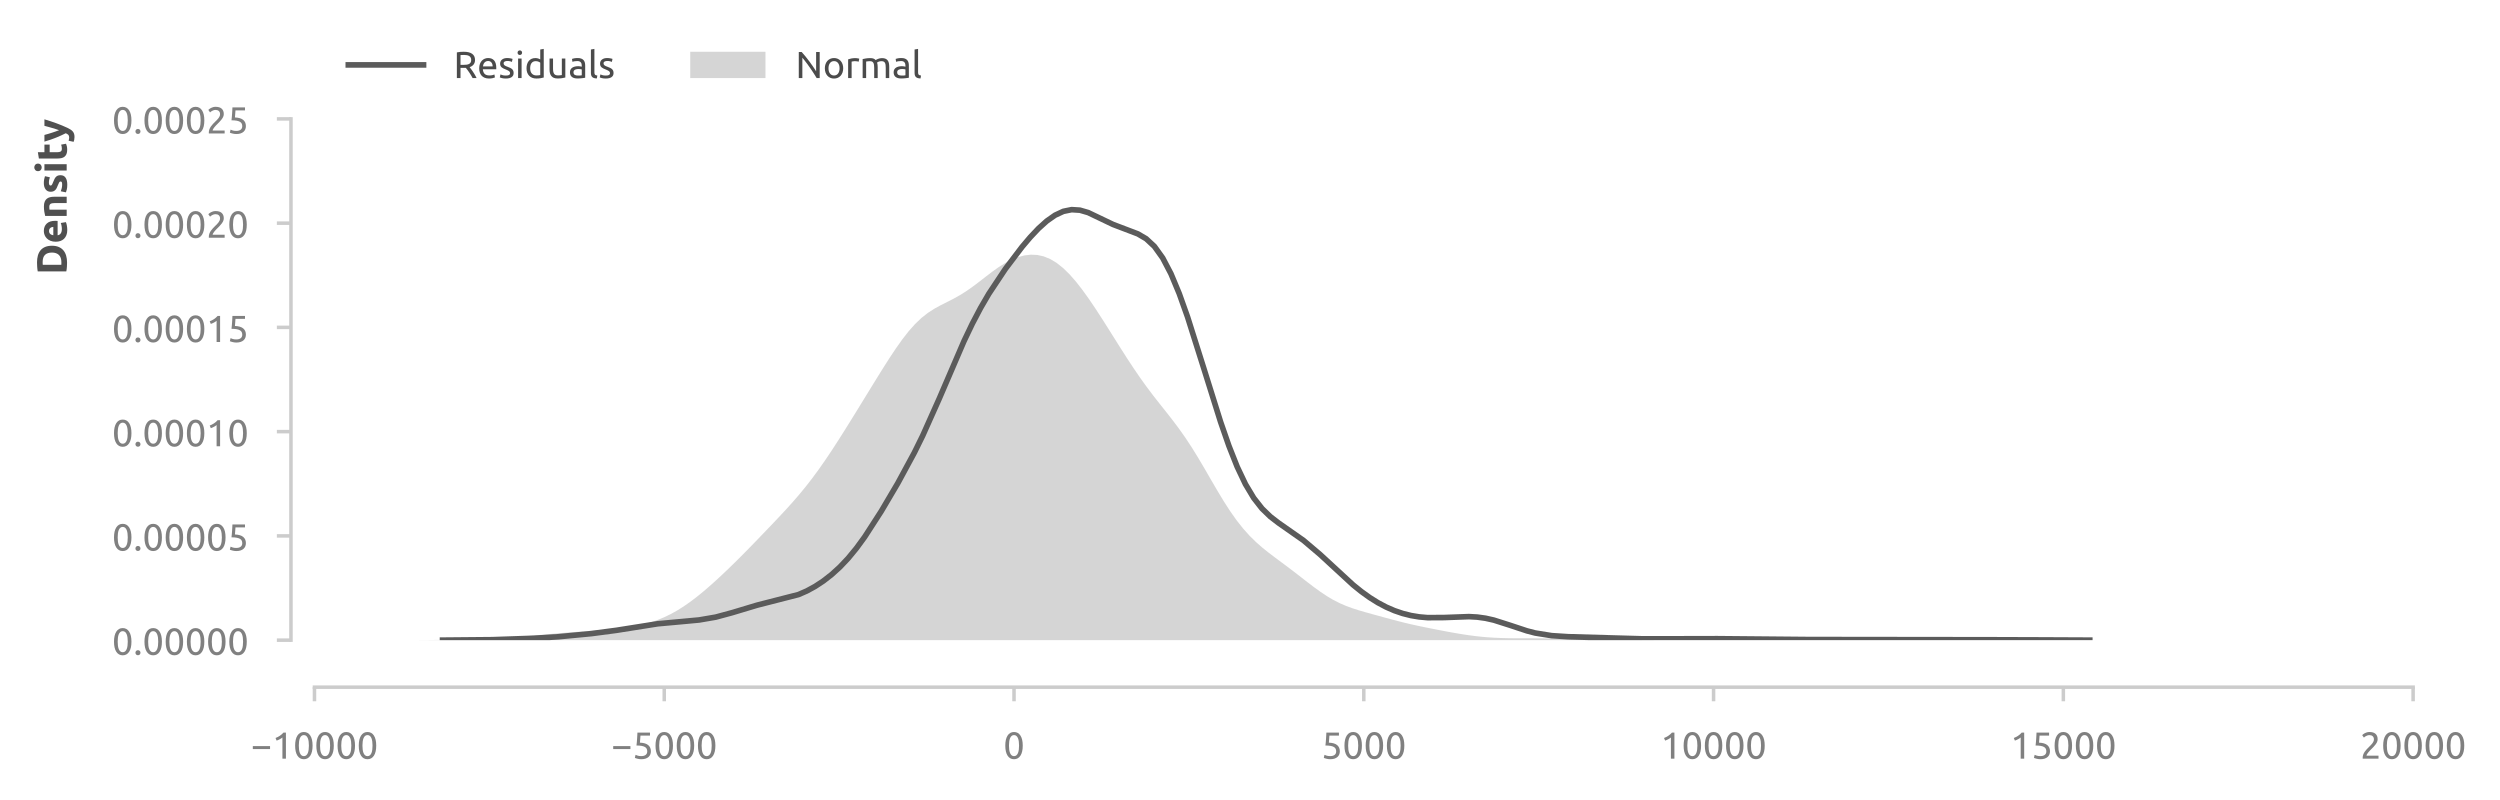
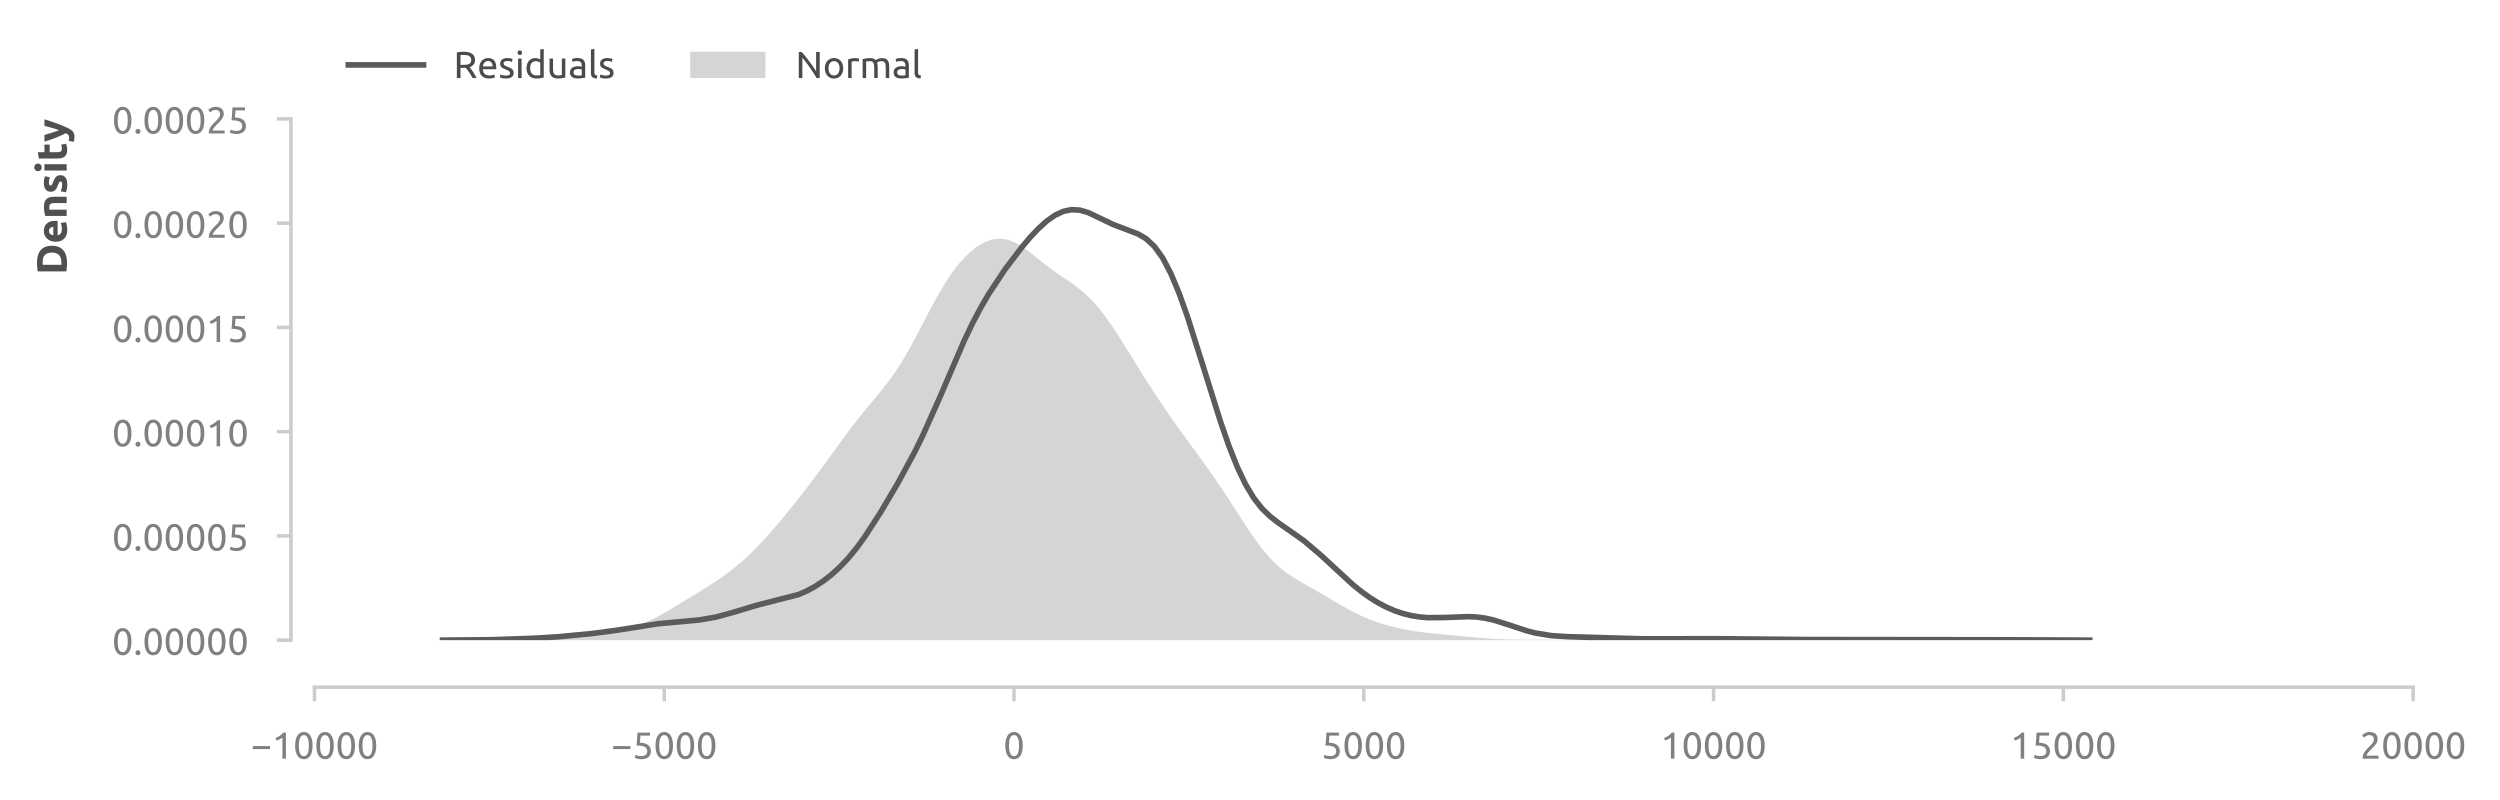
<svg xmlns="http://www.w3.org/2000/svg" xmlns:xlink="http://www.w3.org/1999/xlink" width="531.772pt" height="170.055pt" viewBox="0 0 531.772 170.055" version="1.1">
  <defs>
    <style type="text/css">*{stroke-linejoin: round; stroke-linecap: butt}</style>
  </defs>
  <g id="figure_1">
    <g id="patch_1">
      <path d="M 0 170.055  L 531.772 170.055  L 531.772 0  L 0 0  L 0 170.055  z " style="fill: none" />
    </g>
    <g id="axes_1">
      <g id="patch_2">
        <path d="M 66.891 136.167  L 513.291 136.167  L 513.291 25.288  L 66.891 25.288  L 66.891 136.167  z " style="fill: none" />
      </g>
      <g id="matplotlib.axis_1">
        <g id="xtick_1">
          <g id="line2d_1">
            <defs>
-               <path id="m359775eba0" d="M 0 0  L 0 3  " style="stroke: #cccccc; stroke-width: 0.75" />
-             </defs>
-             <g>
-               <use xlink:href="#m359775eba0" x="66.891" y="146.167" style="fill: #cccccc; stroke: #cccccc; stroke-width: 0.75" />
+               <path id="m5d31380f9f" d="M 0 0  L 0 3  " style="stroke: #cccccc; stroke-width: 0.75" />
+             </defs>
+             <g>
+               <use xlink:href="#m5d31380f9f" x="66.891" y="146.167" style="fill: #cccccc; stroke: #cccccc; stroke-width: 0.75" />
            </g>
          </g>
          <g id="text_1">
            <g style="fill: #808080" transform="translate(53.35344 161.375) scale(0.08 -0.08)">
              <defs>
                <path id="Ubuntu-2212" d="M 339 2138  L 3270 2138  L 3270 1632  L 339 1632  L 339 2138  z " transform="scale(0.015625)" />
                <path id="Ubuntu-31" d="M 595 3520  Q 960 3661 1305 3881  Q 1651 4102 1939 4435  L 2362 4435  L 2362 0  L 1766 0  L 1766 3610  Q 1690 3539 1578 3462  Q 1466 3386 1334 3315  Q 1203 3245 1059 3181  Q 915 3117 781 3072  L 595 3520  z " transform="scale(0.015625)" />
                <path id="Ubuntu-30" d="M 320 2221  Q 320 3334 713 3936  Q 1107 4538 1805 4538  Q 2502 4538 2896 3936  Q 3290 3334 3290 2221  Q 3290 1107 2896 505  Q 2502 -96 1805 -96  Q 1107 -96 713 505  Q 320 1107 320 2221  z M 2662 2221  Q 2662 2586 2620 2912  Q 2579 3238 2480 3481  Q 2381 3725 2214 3869  Q 2048 4013 1805 4013  Q 1562 4013 1395 3869  Q 1229 3725 1129 3481  Q 1030 3238 988 2912  Q 947 2586 947 2221  Q 947 1856 988 1529  Q 1030 1203 1129 960  Q 1229 717 1395 573  Q 1562 429 1805 429  Q 2048 429 2214 573  Q 2381 717 2480 960  Q 2579 1203 2620 1529  Q 2662 1856 2662 2221  z " transform="scale(0.015625)" />
              </defs>
              <use xlink:href="#Ubuntu-2212" />
              <use xlink:href="#Ubuntu-31" x="56.4" />
              <use xlink:href="#Ubuntu-30" x="112.8" />
              <use xlink:href="#Ubuntu-30" x="169.2" />
              <use xlink:href="#Ubuntu-30" x="225.6" />
              <use xlink:href="#Ubuntu-30" x="282" />
            </g>
          </g>
        </g>
        <g id="xtick_2">
          <g id="line2d_2">
            <g>
-               <use xlink:href="#m359775eba0" x="141.291" y="146.167" style="fill: #cccccc; stroke: #cccccc; stroke-width: 0.75" />
+               <use xlink:href="#m5d31380f9f" x="141.291" y="146.167" style="fill: #cccccc; stroke: #cccccc; stroke-width: 0.75" />
            </g>
          </g>
          <g id="text_2">
            <g style="fill: #808080" transform="translate(130.0097 161.375) scale(0.08 -0.08)">
              <defs>
                <path id="Ubuntu-35" d="M 1274 2726  Q 2240 2688 2691 2304  Q 3142 1920 3142 1261  Q 3142 966 3043 716  Q 2944 467 2742 288  Q 2541 109 2233 6  Q 1926 -96 1504 -96  Q 1338 -96 1165 -70  Q 992 -45 845 -6  Q 698 32 582 70  Q 467 109 416 134  L 531 653  Q 640 602 886 518  Q 1133 435 1491 435  Q 1779 435 1974 499  Q 2170 563 2291 672  Q 2413 781 2467 925  Q 2522 1069 2522 1229  Q 2522 1472 2438 1661  Q 2355 1850 2144 1978  Q 1933 2106 1581 2173  Q 1229 2240 691 2240  Q 730 2554 752 2829  Q 774 3104 793 3366  Q 813 3629 825 3888  Q 838 4147 851 4435  L 2989 4435  L 2989 3930  L 1370 3930  Q 1363 3834 1350 3670  Q 1338 3507 1325 3331  Q 1312 3155 1299 2988  Q 1286 2822 1274 2726  z " transform="scale(0.015625)" />
              </defs>
              <use xlink:href="#Ubuntu-2212" />
              <use xlink:href="#Ubuntu-35" x="56.4" />
              <use xlink:href="#Ubuntu-30" x="112.8" />
              <use xlink:href="#Ubuntu-30" x="169.2" />
              <use xlink:href="#Ubuntu-30" x="225.6" />
            </g>
          </g>
        </g>
        <g id="xtick_3">
          <g id="line2d_3">
            <g>
-               <use xlink:href="#m359775eba0" x="215.691" y="146.167" style="fill: #cccccc; stroke: #cccccc; stroke-width: 0.75" />
+               <use xlink:href="#m5d31380f9f" x="215.691" y="146.167" style="fill: #cccccc; stroke: #cccccc; stroke-width: 0.75" />
            </g>
          </g>
          <g id="text_3">
            <g style="fill: #808080" transform="translate(213.4347 161.375) scale(0.08 -0.08)">
              <use xlink:href="#Ubuntu-30" />
            </g>
          </g>
        </g>
        <g id="xtick_4">
          <g id="line2d_4">
            <g>
-               <use xlink:href="#m359775eba0" x="290.091" y="146.167" style="fill: #cccccc; stroke: #cccccc; stroke-width: 0.75" />
+               <use xlink:href="#m5d31380f9f" x="290.091" y="146.167" style="fill: #cccccc; stroke: #cccccc; stroke-width: 0.75" />
            </g>
          </g>
          <g id="text_4">
            <g style="fill: #808080" transform="translate(281.0659 161.375) scale(0.08 -0.08)">
              <use xlink:href="#Ubuntu-35" />
              <use xlink:href="#Ubuntu-30" x="56.4" />
              <use xlink:href="#Ubuntu-30" x="112.8" />
              <use xlink:href="#Ubuntu-30" x="169.2" />
            </g>
          </g>
        </g>
        <g id="xtick_5">
          <g id="line2d_5">
            <g>
-               <use xlink:href="#m359775eba0" x="364.491" y="146.167" style="fill: #cccccc; stroke: #cccccc; stroke-width: 0.75" />
+               <use xlink:href="#m5d31380f9f" x="364.491" y="146.167" style="fill: #cccccc; stroke: #cccccc; stroke-width: 0.75" />
            </g>
          </g>
          <g id="text_5">
            <g style="fill: #808080" transform="translate(353.2097 161.375) scale(0.08 -0.08)">
              <use xlink:href="#Ubuntu-31" />
              <use xlink:href="#Ubuntu-30" x="56.4" />
              <use xlink:href="#Ubuntu-30" x="112.8" />
              <use xlink:href="#Ubuntu-30" x="169.2" />
              <use xlink:href="#Ubuntu-30" x="225.6" />
            </g>
          </g>
        </g>
        <g id="xtick_6">
          <g id="line2d_6">
            <g>
-               <use xlink:href="#m359775eba0" x="438.891" y="146.167" style="fill: #cccccc; stroke: #cccccc; stroke-width: 0.75" />
+               <use xlink:href="#m5d31380f9f" x="438.891" y="146.167" style="fill: #cccccc; stroke: #cccccc; stroke-width: 0.75" />
            </g>
          </g>
          <g id="text_6">
            <g style="fill: #808080" transform="translate(427.6097 161.375) scale(0.08 -0.08)">
              <use xlink:href="#Ubuntu-31" />
              <use xlink:href="#Ubuntu-35" x="56.4" />
              <use xlink:href="#Ubuntu-30" x="112.8" />
              <use xlink:href="#Ubuntu-30" x="169.2" />
              <use xlink:href="#Ubuntu-30" x="225.6" />
            </g>
          </g>
        </g>
        <g id="xtick_7">
          <g id="line2d_7">
            <g>
-               <use xlink:href="#m359775eba0" x="513.291" y="146.167" style="fill: #cccccc; stroke: #cccccc; stroke-width: 0.75" />
+               <use xlink:href="#m5d31380f9f" x="513.291" y="146.167" style="fill: #cccccc; stroke: #cccccc; stroke-width: 0.75" />
            </g>
          </g>
          <g id="text_7">
            <g style="fill: #808080" transform="translate(502.0097 161.375) scale(0.08 -0.08)">
              <defs>
                <path id="Ubuntu-32" d="M 2989 3302  Q 2989 3072 2896 2857  Q 2803 2643 2649 2435  Q 2496 2227 2304 2025  Q 2112 1824 1920 1632  Q 1811 1523 1667 1376  Q 1523 1229 1395 1069  Q 1267 909 1180 761  Q 1094 614 1094 506  L 3136 506  L 3136 0  L 448 0  Q 442 38 442 76  Q 442 115 442 147  Q 442 448 541 707  Q 640 966 800 1196  Q 960 1427 1158 1632  Q 1357 1837 1549 2029  Q 1709 2182 1853 2332  Q 1997 2483 2109 2633  Q 2221 2784 2288 2944  Q 2355 3104 2355 3283  Q 2355 3475 2294 3609  Q 2234 3744 2131 3833  Q 2029 3923 1891 3964  Q 1754 4006 1600 4006  Q 1414 4006 1260 3955  Q 1107 3904 985 3837  Q 864 3770 781 3696  Q 698 3622 653 3584  L 358 4006  Q 416 4070 531 4163  Q 646 4256 806 4339  Q 966 4422 1164 4480  Q 1363 4538 1594 4538  Q 2291 4538 2640 4214  Q 2989 3891 2989 3302  z " transform="scale(0.015625)" />
              </defs>
              <use xlink:href="#Ubuntu-32" />
              <use xlink:href="#Ubuntu-30" x="56.4" />
              <use xlink:href="#Ubuntu-30" x="112.8" />
              <use xlink:href="#Ubuntu-30" x="169.2" />
              <use xlink:href="#Ubuntu-30" x="225.6" />
            </g>
          </g>
        </g>
      </g>
      <g id="matplotlib.axis_2">
        <g id="ytick_1">
          <g id="line2d_8">
            <defs>
-               <path id="mcce255d9a2" d="M 0 0  L -3 0  " style="stroke: #cccccc; stroke-width: 0.75" />
-             </defs>
-             <g>
-               <use xlink:href="#mcce255d9a2" x="61.891" y="136.167" style="fill: #cccccc; stroke: #cccccc; stroke-width: 0.75" />
+               <path id="mbb51e6d021" d="M 0 0  L -3 0  " style="stroke: #cccccc; stroke-width: 0.75" />
+             </defs>
+             <g>
+               <use xlink:href="#mbb51e6d021" x="61.891" y="136.167" style="fill: #cccccc; stroke: #cccccc; stroke-width: 0.75" />
            </g>
          </g>
          <g id="text_8">
            <g style="fill: #808080" transform="translate(23.84844 139.2713) scale(0.08 -0.08)">
              <defs>
                <path id="Ubuntu-2e" d="M 1216 346  Q 1216 173 1101 45  Q 986 -83 787 -83  Q 589 -83 473 45  Q 358 173 358 346  Q 358 518 473 646  Q 589 774 787 774  Q 986 774 1101 646  Q 1216 518 1216 346  z " transform="scale(0.015625)" />
              </defs>
              <use xlink:href="#Ubuntu-30" />
              <use xlink:href="#Ubuntu-2e" x="56.4" />
              <use xlink:href="#Ubuntu-30" x="81" />
              <use xlink:href="#Ubuntu-30" x="137.4" />
              <use xlink:href="#Ubuntu-30" x="193.8" />
              <use xlink:href="#Ubuntu-30" x="250.2" />
              <use xlink:href="#Ubuntu-30" x="306.6" />
            </g>
          </g>
        </g>
        <g id="ytick_2">
          <g id="line2d_9">
            <g>
-               <use xlink:href="#mcce255d9a2" x="61.891" y="113.992" style="fill: #cccccc; stroke: #cccccc; stroke-width: 0.75" />
+               <use xlink:href="#mbb51e6d021" x="61.891" y="113.992" style="fill: #cccccc; stroke: #cccccc; stroke-width: 0.75" />
            </g>
          </g>
          <g id="text_9">
            <g style="fill: #808080" transform="translate(23.84844 117.0952) scale(0.08 -0.08)">
              <use xlink:href="#Ubuntu-30" />
              <use xlink:href="#Ubuntu-2e" x="56.4" />
              <use xlink:href="#Ubuntu-30" x="81" />
              <use xlink:href="#Ubuntu-30" x="137.4" />
              <use xlink:href="#Ubuntu-30" x="193.8" />
              <use xlink:href="#Ubuntu-30" x="250.2" />
              <use xlink:href="#Ubuntu-35" x="306.6" />
            </g>
          </g>
        </g>
        <g id="ytick_3">
          <g id="line2d_10">
            <g>
-               <use xlink:href="#mcce255d9a2" x="61.891" y="91.816" style="fill: #cccccc; stroke: #cccccc; stroke-width: 0.75" />
+               <use xlink:href="#mbb51e6d021" x="61.891" y="91.816" style="fill: #cccccc; stroke: #cccccc; stroke-width: 0.75" />
            </g>
          </g>
          <g id="text_10">
            <g style="fill: #808080" transform="translate(23.84844 94.91925) scale(0.08 -0.08)">
              <use xlink:href="#Ubuntu-30" />
              <use xlink:href="#Ubuntu-2e" x="56.4" />
              <use xlink:href="#Ubuntu-30" x="81" />
              <use xlink:href="#Ubuntu-30" x="137.4" />
              <use xlink:href="#Ubuntu-30" x="193.8" />
              <use xlink:href="#Ubuntu-31" x="250.2" />
              <use xlink:href="#Ubuntu-30" x="306.6" />
            </g>
          </g>
        </g>
        <g id="ytick_4">
          <g id="line2d_11">
            <g>
-               <use xlink:href="#mcce255d9a2" x="61.891" y="69.639" style="fill: #cccccc; stroke: #cccccc; stroke-width: 0.75" />
+               <use xlink:href="#mbb51e6d021" x="61.891" y="69.639" style="fill: #cccccc; stroke: #cccccc; stroke-width: 0.75" />
            </g>
          </g>
          <g id="text_11">
            <g style="fill: #808080" transform="translate(23.84844 72.74325) scale(0.08 -0.08)">
              <use xlink:href="#Ubuntu-30" />
              <use xlink:href="#Ubuntu-2e" x="56.4" />
              <use xlink:href="#Ubuntu-30" x="81" />
              <use xlink:href="#Ubuntu-30" x="137.4" />
              <use xlink:href="#Ubuntu-30" x="193.8" />
              <use xlink:href="#Ubuntu-31" x="250.2" />
              <use xlink:href="#Ubuntu-35" x="306.6" />
            </g>
          </g>
        </g>
        <g id="ytick_5">
          <g id="line2d_12">
            <g>
-               <use xlink:href="#mcce255d9a2" x="61.891" y="47.464" style="fill: #cccccc; stroke: #cccccc; stroke-width: 0.75" />
+               <use xlink:href="#mbb51e6d021" x="61.891" y="47.464" style="fill: #cccccc; stroke: #cccccc; stroke-width: 0.75" />
            </g>
          </g>
          <g id="text_12">
            <g style="fill: #808080" transform="translate(23.84844 50.56725) scale(0.08 -0.08)">
              <use xlink:href="#Ubuntu-30" />
              <use xlink:href="#Ubuntu-2e" x="56.4" />
              <use xlink:href="#Ubuntu-30" x="81" />
              <use xlink:href="#Ubuntu-30" x="137.4" />
              <use xlink:href="#Ubuntu-30" x="193.8" />
              <use xlink:href="#Ubuntu-32" x="250.2" />
              <use xlink:href="#Ubuntu-30" x="306.6" />
            </g>
          </g>
        </g>
        <g id="ytick_6">
          <g id="line2d_13">
            <g>
-               <use xlink:href="#mcce255d9a2" x="61.891" y="25.288" style="fill: #cccccc; stroke: #cccccc; stroke-width: 0.75" />
+               <use xlink:href="#mbb51e6d021" x="61.891" y="25.288" style="fill: #cccccc; stroke: #cccccc; stroke-width: 0.75" />
            </g>
          </g>
          <g id="text_13">
            <g style="fill: #808080" transform="translate(23.84844 28.39125) scale(0.08 -0.08)">
              <use xlink:href="#Ubuntu-30" />
              <use xlink:href="#Ubuntu-2e" x="56.4" />
              <use xlink:href="#Ubuntu-30" x="81" />
              <use xlink:href="#Ubuntu-30" x="137.4" />
              <use xlink:href="#Ubuntu-30" x="193.8" />
              <use xlink:href="#Ubuntu-32" x="250.2" />
              <use xlink:href="#Ubuntu-35" x="306.6" />
            </g>
          </g>
        </g>
        <g id="text_14">
          <g style="fill: #505050" transform="translate(14.18344 58.45531) rotate(-90) scale(0.09 -0.09)">
            <defs>
              <path id="Ubuntu-Bold-44" d="M 1510 813  Q 1581 806 1673 803  Q 1766 800 1894 800  Q 2643 800 3004 1177  Q 3366 1555 3366 2221  Q 3366 2918 3020 3276  Q 2675 3635 1926 3635  Q 1824 3635 1715 3632  Q 1606 3629 1510 3616  L 1510 813  z M 4397 2221  Q 4397 1645 4217 1216  Q 4038 787 3708 505  Q 3379 224 2905 83  Q 2432 -58 1843 -58  Q 1574 -58 1216 -35  Q 858 -13 512 58  L 512 4378  Q 858 4442 1232 4464  Q 1606 4486 1875 4486  Q 2445 4486 2909 4358  Q 3373 4230 3705 3955  Q 4038 3680 4217 3251  Q 4397 2822 4397 2221  z " transform="scale(0.015625)" />
              <path id="Ubuntu-Bold-65" d="M 288 1658  Q 288 2106 425 2442  Q 563 2778 787 3002  Q 1011 3226 1302 3341  Q 1594 3456 1901 3456  Q 2618 3456 3034 3017  Q 3450 2579 3450 1728  Q 3450 1645 3443 1545  Q 3437 1446 3430 1370  L 1267 1370  Q 1299 1075 1542 902  Q 1786 730 2195 730  Q 2458 730 2710 778  Q 2963 826 3123 896  L 3251 122  Q 3174 83 3046 44  Q 2918 6 2761 -22  Q 2605 -51 2425 -70  Q 2246 -90 2067 -90  Q 1613 -90 1277 44  Q 941 179 720 412  Q 499 646 393 966  Q 288 1286 288 1658  z M 2528 2022  Q 2522 2144 2486 2259  Q 2451 2374 2377 2464  Q 2304 2554 2192 2611  Q 2080 2669 1914 2669  Q 1754 2669 1638 2614  Q 1523 2560 1446 2470  Q 1370 2381 1328 2262  Q 1286 2144 1267 2022  L 2528 2022  z " transform="scale(0.015625)" />
              <path id="Ubuntu-Bold-6e" d="M 448 3251  Q 691 3322 1075 3382  Q 1459 3443 1882 3443  Q 2310 3443 2595 3331  Q 2880 3219 3046 3014  Q 3213 2810 3283 2528  Q 3354 2246 3354 1901  L 3354 0  L 2400 0  L 2400 1786  Q 2400 2246 2278 2438  Q 2157 2630 1824 2630  Q 1722 2630 1606 2620  Q 1491 2611 1402 2598  L 1402 0  L 448 0  L 448 3251  z " transform="scale(0.015625)" />
              <path id="Ubuntu-Bold-73" d="M 1414 685  Q 1677 685 1785 736  Q 1894 787 1894 934  Q 1894 1050 1753 1136  Q 1613 1222 1325 1331  Q 1101 1414 918 1504  Q 736 1594 608 1718  Q 480 1843 409 2016  Q 339 2189 339 2432  Q 339 2906 691 3181  Q 1043 3456 1658 3456  Q 1965 3456 2246 3401  Q 2528 3347 2694 3283  L 2528 2541  Q 2362 2598 2166 2643  Q 1971 2688 1728 2688  Q 1280 2688 1280 2438  Q 1280 2381 1299 2336  Q 1318 2291 1376 2249  Q 1434 2208 1533 2160  Q 1632 2112 1786 2054  Q 2099 1939 2304 1827  Q 2509 1715 2627 1584  Q 2746 1453 2794 1293  Q 2842 1133 2842 922  Q 2842 422 2467 166  Q 2093 -90 1408 -90  Q 960 -90 662 -13  Q 365 64 250 115  L 410 890  Q 653 794 909 739  Q 1165 685 1414 685  z " transform="scale(0.015625)" />
              <path id="Ubuntu-Bold-69" d="M 1402 0  L 448 0  L 448 3366  L 1402 3366  L 1402 0  z M 1491 4339  Q 1491 4077 1321 3926  Q 1152 3776 922 3776  Q 691 3776 521 3926  Q 352 4077 352 4339  Q 352 4602 521 4752  Q 691 4902 922 4902  Q 1152 4902 1321 4752  Q 1491 4602 1491 4339  z " transform="scale(0.015625)" />
              <path id="Ubuntu-Bold-74" d="M 416 4205  L 1370 4358  L 1370 3366  L 2515 3366  L 2515 2573  L 1370 2573  L 1370 1389  Q 1370 1088 1475 909  Q 1581 730 1901 730  Q 2054 730 2217 758  Q 2381 787 2515 838  L 2650 96  Q 2477 26 2265 -25  Q 2054 -77 1747 -77  Q 1357 -77 1101 28  Q 845 134 691 323  Q 538 512 477 781  Q 416 1050 416 1376  L 416 4205  z " transform="scale(0.015625)" />
              <path id="Ubuntu-Bold-79" d="M 3437 3366  Q 3149 2394 2835 1542  Q 2522 691 2150 -109  Q 2016 -397 1881 -598  Q 1747 -800 1587 -931  Q 1427 -1062 1225 -1123  Q 1024 -1184 755 -1184  Q 531 -1184 342 -1142  Q 154 -1101 32 -1050  L 198 -288  Q 346 -339 461 -358  Q 576 -378 704 -378  Q 960 -378 1097 -240  Q 1235 -102 1331 141  Q 1005 781 678 1577  Q 352 2374 64 3366  L 1075 3366  Q 1139 3117 1225 2825  Q 1312 2534 1408 2236  Q 1504 1939 1603 1657  Q 1702 1376 1792 1146  Q 1875 1376 1964 1657  Q 2054 1939 2140 2236  Q 2227 2534 2307 2825  Q 2387 3117 2451 3366  L 3437 3366  z " transform="scale(0.015625)" />
            </defs>
            <use xlink:href="#Ubuntu-Bold-44" />
            <use xlink:href="#Ubuntu-Bold-65" x="73.7" />
            <use xlink:href="#Ubuntu-Bold-6e" x="132.1" />
            <use xlink:href="#Ubuntu-Bold-73" x="191" />
            <use xlink:href="#Ubuntu-Bold-69" x="239.5" />
            <use xlink:href="#Ubuntu-Bold-74" x="268.4" />
            <use xlink:href="#Ubuntu-Bold-79" x="313.8" />
          </g>
        </g>
      </g>
      <g id="PolyCollection_1">
        <defs>
-           <path id="m51313026a3" d="M 85.157 -33.89  L 85.157 -33.888  L 86.526 -33.888  L 87.894 -33.888  L 89.263 -33.888  L 90.632 -33.888  L 92 -33.888  L 93.369 -33.888  L 94.737 -33.888  L 96.106 -33.888  L 97.474 -33.888  L 98.843 -33.888  L 100.212 -33.888  L 101.58 -33.888  L 102.949 -33.888  L 104.317 -33.888  L 105.686 -33.888  L 107.054 -33.888  L 108.423 -33.888  L 109.792 -33.888  L 111.16 -33.888  L 112.529 -33.888  L 113.897 -33.888  L 115.266 -33.888  L 116.634 -33.888  L 118.003 -33.888  L 119.372 -33.888  L 120.74 -33.888  L 122.109 -33.888  L 123.477 -33.888  L 124.846 -33.888  L 126.214 -33.888  L 127.583 -33.888  L 128.952 -33.888  L 130.32 -33.888  L 131.689 -33.888  L 133.057 -33.888  L 134.426 -33.888  L 135.794 -33.888  L 137.163 -33.888  L 138.532 -33.888  L 139.9 -33.888  L 141.269 -33.888  L 142.637 -33.888  L 144.006 -33.888  L 145.374 -33.888  L 146.743 -33.888  L 148.112 -33.888  L 149.48 -33.888  L 150.849 -33.888  L 152.217 -33.888  L 153.586 -33.888  L 154.954 -33.888  L 156.323 -33.888  L 157.692 -33.888  L 159.06 -33.888  L 160.429 -33.888  L 161.797 -33.888  L 163.166 -33.888  L 164.534 -33.888  L 165.903 -33.888  L 167.272 -33.888  L 168.64 -33.888  L 170.009 -33.888  L 171.377 -33.888  L 172.746 -33.888  L 174.114 -33.888  L 175.483 -33.888  L 176.852 -33.888  L 178.22 -33.888  L 179.589 -33.888  L 180.957 -33.888  L 182.326 -33.888  L 183.694 -33.888  L 185.063 -33.888  L 186.432 -33.888  L 187.8 -33.888  L 189.169 -33.888  L 190.537 -33.888  L 191.906 -33.888  L 193.274 -33.888  L 194.643 -33.888  L 196.012 -33.888  L 197.38 -33.888  L 198.749 -33.888  L 200.117 -33.888  L 201.486 -33.888  L 202.854 -33.888  L 204.223 -33.888  L 205.592 -33.888  L 206.96 -33.888  L 208.329 -33.888  L 209.697 -33.888  L 211.066 -33.888  L 212.434 -33.888  L 213.803 -33.888  L 215.172 -33.888  L 216.54 -33.888  L 217.909 -33.888  L 219.277 -33.888  L 220.646 -33.888  L 222.014 -33.888  L 223.383 -33.888  L 224.752 -33.888  L 226.12 -33.888  L 227.489 -33.888  L 228.857 -33.888  L 230.226 -33.888  L 231.594 -33.888  L 232.963 -33.888  L 234.332 -33.888  L 235.7 -33.888  L 237.069 -33.888  L 238.437 -33.888  L 239.806 -33.888  L 241.175 -33.888  L 242.543 -33.888  L 243.912 -33.888  L 245.28 -33.888  L 246.649 -33.888  L 248.017 -33.888  L 249.386 -33.888  L 250.755 -33.888  L 252.123 -33.888  L 253.492 -33.888  L 254.86 -33.888  L 256.229 -33.888  L 257.597 -33.888  L 258.966 -33.888  L 260.335 -33.888  L 261.703 -33.888  L 263.072 -33.888  L 264.44 -33.888  L 265.809 -33.888  L 267.177 -33.888  L 268.546 -33.888  L 269.915 -33.888  L 271.283 -33.888  L 272.652 -33.888  L 274.02 -33.888  L 275.389 -33.888  L 276.757 -33.888  L 278.126 -33.888  L 279.495 -33.888  L 280.863 -33.888  L 282.232 -33.888  L 283.6 -33.888  L 284.969 -33.888  L 286.337 -33.888  L 287.706 -33.888  L 289.075 -33.888  L 290.443 -33.888  L 291.812 -33.888  L 293.18 -33.888  L 294.549 -33.888  L 295.917 -33.888  L 297.286 -33.888  L 298.655 -33.888  L 300.023 -33.888  L 301.392 -33.888  L 302.76 -33.888  L 304.129 -33.888  L 305.497 -33.888  L 306.866 -33.888  L 308.235 -33.888  L 309.603 -33.888  L 310.972 -33.888  L 312.34 -33.888  L 313.709 -33.888  L 315.077 -33.888  L 316.446 -33.888  L 317.815 -33.888  L 319.183 -33.888  L 320.552 -33.888  L 321.92 -33.888  L 323.289 -33.888  L 324.657 -33.888  L 326.026 -33.888  L 327.395 -33.888  L 328.763 -33.888  L 330.132 -33.888  L 331.5 -33.888  L 332.869 -33.888  L 334.237 -33.888  L 335.606 -33.888  L 336.975 -33.888  L 338.343 -33.888  L 339.712 -33.888  L 341.08 -33.888  L 342.449 -33.888  L 343.817 -33.888  L 345.186 -33.888  L 346.555 -33.888  L 347.923 -33.888  L 349.292 -33.888  L 350.66 -33.888  L 352.029 -33.888  L 353.397 -33.888  L 354.766 -33.888  L 356.135 -33.888  L 357.503 -33.888  L 357.503 -33.889  L 357.503 -33.889  L 356.135 -33.89  L 354.766 -33.891  L 353.397 -33.894  L 352.029 -33.899  L 350.66 -33.905  L 349.292 -33.915  L 347.923 -33.926  L 346.555 -33.941  L 345.186 -33.958  L 343.817 -33.977  L 342.449 -33.998  L 341.08 -34.02  L 339.712 -34.043  L 338.343 -34.068  L 336.975 -34.095  L 335.606 -34.124  L 334.237 -34.155  L 332.869 -34.187  L 331.5 -34.218  L 330.132 -34.244  L 328.763 -34.265  L 327.395 -34.278  L 326.026 -34.284  L 324.657 -34.286  L 323.289 -34.287  L 321.92 -34.294  L 320.552 -34.313  L 319.183 -34.349  L 317.815 -34.409  L 316.446 -34.497  L 315.077 -34.617  L 313.709 -34.768  L 312.34 -34.95  L 310.972 -35.158  L 309.603 -35.388  L 308.235 -35.634  L 306.866 -35.891  L 305.497 -36.155  L 304.129 -36.424  L 302.76 -36.7  L 301.392 -36.988  L 300.023 -37.292  L 298.655 -37.617  L 297.286 -37.961  L 295.917 -38.323  L 294.549 -38.694  L 293.18 -39.07  L 291.812 -39.446  L 290.443 -39.827  L 289.075 -40.225  L 287.706 -40.662  L 286.337 -41.164  L 284.969 -41.756  L 283.6 -42.453  L 282.232 -43.262  L 280.863 -44.173  L 279.495 -45.164  L 278.126 -46.207  L 276.757 -47.27  L 275.389 -48.33  L 274.02 -49.37  L 272.652 -50.392  L 271.283 -51.407  L 269.915 -52.445  L 268.546 -53.541  L 267.177 -54.74  L 265.809 -56.084  L 264.44 -57.608  L 263.072 -59.335  L 261.703 -61.268  L 260.335 -63.387  L 258.966 -65.65  L 257.597 -67.999  L 256.229 -70.365  L 254.86 -72.682  L 253.492 -74.895  L 252.123 -76.973  L 250.755 -78.911  L 249.386 -80.731  L 248.017 -82.475  L 246.649 -84.196  L 245.28 -85.944  L 243.912 -87.759  L 242.543 -89.663  L 241.175 -91.661  L 239.806 -93.74  L 238.437 -95.878  L 237.069 -98.05  L 235.7 -100.227  L 234.332 -102.382  L 232.963 -104.486  L 231.594 -106.507  L 230.226 -108.411  L 228.857 -110.161  L 227.489 -111.719  L 226.12 -113.053  L 224.752 -114.138  L 223.383 -114.96  L 222.014 -115.518  L 220.646 -115.82  L 219.277 -115.883  L 217.909 -115.725  L 216.54 -115.363  L 215.172 -114.816  L 213.803 -114.1  L 212.434 -113.24  L 211.066 -112.267  L 209.697 -111.223  L 208.329 -110.159  L 206.96 -109.124  L 205.592 -108.162  L 204.223 -107.298  L 202.854 -106.531  L 201.486 -105.83  L 200.117 -105.141  L 198.749 -104.392  L 197.38 -103.509  L 196.012 -102.434  L 194.643 -101.13  L 193.274 -99.59  L 191.906 -97.835  L 190.537 -95.902  L 189.169 -93.839  L 187.8 -91.691  L 186.432 -89.492  L 185.063 -87.27  L 183.694 -85.041  L 182.326 -82.814  L 180.957 -80.599  L 179.589 -78.407  L 178.22 -76.249  L 176.852 -74.144  L 175.483 -72.106  L 174.114 -70.153  L 172.746 -68.296  L 171.377 -66.538  L 170.009 -64.874  L 168.64 -63.292  L 167.272 -61.774  L 165.903 -60.3  L 164.534 -58.852  L 163.166 -57.418  L 161.797 -55.993  L 160.429 -54.576  L 159.06 -53.171  L 157.692 -51.786  L 156.323 -50.425  L 154.954 -49.091  L 153.586 -47.789  L 152.217 -46.523  L 150.849 -45.299  L 149.48 -44.127  L 148.112 -43.018  L 146.743 -41.984  L 145.374 -41.034  L 144.006 -40.177  L 142.637 -39.419  L 141.269 -38.76  L 139.9 -38.2  L 138.532 -37.733  L 137.163 -37.351  L 135.794 -37.04  L 134.426 -36.789  L 133.057 -36.582  L 131.689 -36.41  L 130.32 -36.261  L 128.952 -36.131  L 127.583 -36.013  L 126.214 -35.906  L 124.846 -35.806  L 123.477 -35.709  L 122.109 -35.611  L 120.74 -35.509  L 119.372 -35.401  L 118.003 -35.286  L 116.634 -35.164  L 115.266 -35.039  L 113.897 -34.912  L 112.529 -34.788  L 111.16 -34.671  L 109.792 -34.564  L 108.423 -34.468  L 107.054 -34.386  L 105.686 -34.315  L 104.317 -34.254  L 102.949 -34.201  L 101.58 -34.153  L 100.212 -34.108  L 98.843 -34.066  L 97.474 -34.027  L 96.106 -33.993  L 94.737 -33.964  L 93.369 -33.941  L 92 -33.923  L 90.632 -33.91  L 89.263 -33.901  L 87.894 -33.895  L 86.526 -33.892  L 85.157 -33.89  z " style="stroke: #5b5b5b; stroke-width: 0.01" />
+           <path id="m45d26fd147" d="M 88.981 -33.889  L 88.981 -33.888  L 90.274 -33.888  L 91.566 -33.888  L 92.858 -33.888  L 94.151 -33.888  L 95.443 -33.888  L 96.736 -33.888  L 98.028 -33.888  L 99.32 -33.888  L 100.613 -33.888  L 101.905 -33.888  L 103.197 -33.888  L 104.49 -33.888  L 105.782 -33.888  L 107.074 -33.888  L 108.367 -33.888  L 109.659 -33.888  L 110.951 -33.888  L 112.244 -33.888  L 113.536 -33.888  L 114.828 -33.888  L 116.121 -33.888  L 117.413 -33.888  L 118.706 -33.888  L 119.998 -33.888  L 121.29 -33.888  L 122.583 -33.888  L 123.875 -33.888  L 125.167 -33.888  L 126.46 -33.888  L 127.752 -33.888  L 129.044 -33.888  L 130.337 -33.888  L 131.629 -33.888  L 132.921 -33.888  L 134.214 -33.888  L 135.506 -33.888  L 136.798 -33.888  L 138.091 -33.888  L 139.383 -33.888  L 140.676 -33.888  L 141.968 -33.888  L 143.26 -33.888  L 144.553 -33.888  L 145.845 -33.888  L 147.137 -33.888  L 148.43 -33.888  L 149.722 -33.888  L 151.014 -33.888  L 152.307 -33.888  L 153.599 -33.888  L 154.891 -33.888  L 156.184 -33.888  L 157.476 -33.888  L 158.769 -33.888  L 160.061 -33.888  L 161.353 -33.888  L 162.646 -33.888  L 163.938 -33.888  L 165.23 -33.888  L 166.523 -33.888  L 167.815 -33.888  L 169.107 -33.888  L 170.4 -33.888  L 171.692 -33.888  L 172.984 -33.888  L 174.277 -33.888  L 175.569 -33.888  L 176.861 -33.888  L 178.154 -33.888  L 179.446 -33.888  L 180.739 -33.888  L 182.031 -33.888  L 183.323 -33.888  L 184.616 -33.888  L 185.908 -33.888  L 187.2 -33.888  L 188.493 -33.888  L 189.785 -33.888  L 191.077 -33.888  L 192.37 -33.888  L 193.662 -33.888  L 194.954 -33.888  L 196.247 -33.888  L 197.539 -33.888  L 198.831 -33.888  L 200.124 -33.888  L 201.416 -33.888  L 202.709 -33.888  L 204.001 -33.888  L 205.293 -33.888  L 206.586 -33.888  L 207.878 -33.888  L 209.17 -33.888  L 210.463 -33.888  L 211.755 -33.888  L 213.047 -33.888  L 214.34 -33.888  L 215.632 -33.888  L 216.924 -33.888  L 218.217 -33.888  L 219.509 -33.888  L 220.801 -33.888  L 222.094 -33.888  L 223.386 -33.888  L 224.679 -33.888  L 225.971 -33.888  L 227.263 -33.888  L 228.556 -33.888  L 229.848 -33.888  L 231.14 -33.888  L 232.433 -33.888  L 233.725 -33.888  L 235.017 -33.888  L 236.31 -33.888  L 237.602 -33.888  L 238.894 -33.888  L 240.187 -33.888  L 241.479 -33.888  L 242.771 -33.888  L 244.064 -33.888  L 245.356 -33.888  L 246.649 -33.888  L 247.941 -33.888  L 249.233 -33.888  L 250.526 -33.888  L 251.818 -33.888  L 253.11 -33.888  L 254.403 -33.888  L 255.695 -33.888  L 256.987 -33.888  L 258.28 -33.888  L 259.572 -33.888  L 260.864 -33.888  L 262.157 -33.888  L 263.449 -33.888  L 264.741 -33.888  L 266.034 -33.888  L 267.326 -33.888  L 268.619 -33.888  L 269.911 -33.888  L 271.203 -33.888  L 272.496 -33.888  L 273.788 -33.888  L 275.08 -33.888  L 276.373 -33.888  L 277.665 -33.888  L 278.957 -33.888  L 280.25 -33.888  L 281.542 -33.888  L 282.834 -33.888  L 284.127 -33.888  L 285.419 -33.888  L 286.711 -33.888  L 288.004 -33.888  L 289.296 -33.888  L 290.589 -33.888  L 291.881 -33.888  L 293.173 -33.888  L 294.466 -33.888  L 295.758 -33.888  L 297.05 -33.888  L 298.343 -33.888  L 299.635 -33.888  L 300.927 -33.888  L 302.22 -33.888  L 303.512 -33.888  L 304.804 -33.888  L 306.097 -33.888  L 307.389 -33.888  L 308.681 -33.888  L 309.974 -33.888  L 311.266 -33.888  L 312.559 -33.888  L 313.851 -33.888  L 315.143 -33.888  L 316.436 -33.888  L 317.728 -33.888  L 319.02 -33.888  L 320.313 -33.888  L 321.605 -33.888  L 322.897 -33.888  L 324.19 -33.888  L 325.482 -33.888  L 326.774 -33.888  L 328.067 -33.888  L 329.359 -33.888  L 330.651 -33.888  L 331.944 -33.888  L 333.236 -33.888  L 334.529 -33.888  L 335.821 -33.888  L 337.113 -33.888  L 338.406 -33.888  L 339.698 -33.888  L 340.99 -33.888  L 342.283 -33.888  L 343.575 -33.888  L 344.867 -33.888  L 346.16 -33.888  L 346.16 -33.889  L 346.16 -33.889  L 344.867 -33.89  L 343.575 -33.891  L 342.283 -33.894  L 340.99 -33.899  L 339.698 -33.905  L 338.406 -33.913  L 337.113 -33.924  L 335.821 -33.936  L 334.529 -33.95  L 333.236 -33.964  L 331.944 -33.976  L 330.651 -33.986  L 329.359 -33.993  L 328.067 -33.996  L 326.774 -33.997  L 325.482 -33.998  L 324.19 -34.001  L 322.897 -34.011  L 321.605 -34.031  L 320.313 -34.065  L 319.02 -34.116  L 317.728 -34.183  L 316.436 -34.267  L 315.143 -34.365  L 313.851 -34.474  L 312.559 -34.59  L 311.266 -34.708  L 309.974 -34.826  L 308.681 -34.943  L 307.389 -35.06  L 306.097 -35.18  L 304.804 -35.308  L 303.512 -35.451  L 302.22 -35.614  L 300.927 -35.801  L 299.635 -36.018  L 298.343 -36.266  L 297.05 -36.548  L 295.758 -36.868  L 294.466 -37.23  L 293.173 -37.638  L 291.881 -38.098  L 290.589 -38.613  L 289.296 -39.185  L 288.004 -39.813  L 286.711 -40.493  L 285.419 -41.215  L 284.127 -41.967  L 282.834 -42.735  L 281.542 -43.502  L 280.25 -44.258  L 278.957 -44.997  L 277.665 -45.726  L 276.373 -46.465  L 275.08 -47.248  L 273.788 -48.114  L 272.496 -49.108  L 271.203 -50.264  L 269.911 -51.605  L 268.619 -53.134  L 267.326 -54.835  L 266.034 -56.677  L 264.741 -58.617  L 263.449 -60.613  L 262.157 -62.621  L 260.864 -64.61  L 259.572 -66.557  L 258.28 -68.451  L 256.987 -70.293  L 255.695 -72.091  L 254.403 -73.861  L 253.11 -75.621  L 251.818 -77.39  L 250.526 -79.185  L 249.233 -81.015  L 247.941 -82.887  L 246.649 -84.803  L 245.356 -86.764  L 244.064 -88.769  L 242.771 -90.813  L 241.479 -92.891  L 240.187 -94.984  L 238.894 -97.067  L 237.602 -99.104  L 236.31 -101.052  L 235.017 -102.869  L 233.725 -104.522  L 232.433 -105.992  L 231.14 -107.277  L 229.848 -108.397  L 228.556 -109.388  L 227.263 -110.295  L 225.971 -111.171  L 224.679 -112.06  L 223.386 -112.995  L 222.094 -113.985  L 220.801 -115.016  L 219.509 -116.051  L 218.217 -117.033  L 216.924 -117.9  L 215.632 -118.592  L 214.34 -119.06  L 213.047 -119.277  L 211.755 -119.234  L 210.463 -118.936  L 209.17 -118.396  L 207.878 -117.627  L 206.586 -116.638  L 205.293 -115.428  L 204.001 -113.995  L 202.709 -112.331  L 201.416 -110.439  L 200.124 -108.332  L 198.831 -106.042  L 197.539 -103.62  L 196.247 -101.133  L 194.954 -98.654  L 193.662 -96.257  L 192.37 -93.999  L 191.077 -91.914  L 189.785 -90.01  L 188.493 -88.265  L 187.2 -86.64  L 185.908 -85.083  L 184.616 -83.542  L 183.323 -81.975  L 182.031 -80.354  L 180.739 -78.671  L 179.446 -76.93  L 178.154 -75.15  L 176.861 -73.355  L 175.569 -71.566  L 174.277 -69.804  L 172.984 -68.076  L 171.692 -66.386  L 170.4 -64.728  L 169.107 -63.097  L 167.815 -61.489  L 166.523 -59.906  L 165.23 -58.357  L 163.938 -56.851  L 162.646 -55.402  L 161.353 -54.021  L 160.061 -52.715  L 158.769 -51.488  L 157.476 -50.339  L 156.184 -49.265  L 154.891 -48.262  L 153.599 -47.322  L 152.307 -46.436  L 151.014 -45.592  L 149.722 -44.779  L 148.43 -43.983  L 147.137 -43.193  L 145.845 -42.404  L 144.553 -41.614  L 143.26 -40.83  L 141.968 -40.063  L 140.676 -39.328  L 139.383 -38.643  L 138.091 -38.02  L 136.798 -37.472  L 135.506 -37.001  L 134.214 -36.605  L 132.921 -36.277  L 131.629 -36.004  L 130.337 -35.774  L 129.044 -35.573  L 127.752 -35.393  L 126.46 -35.228  L 125.167 -35.076  L 123.875 -34.938  L 122.583 -34.816  L 121.29 -34.714  L 119.998 -34.633  L 118.706 -34.574  L 117.413 -34.535  L 116.121 -34.514  L 114.828 -34.504  L 113.536 -34.499  L 112.244 -34.493  L 110.951 -34.482  L 109.659 -34.459  L 108.367 -34.424  L 107.074 -34.377  L 105.782 -34.319  L 104.49 -34.255  L 103.197 -34.188  L 101.905 -34.124  L 100.613 -34.066  L 99.32 -34.017  L 98.028 -33.977  L 96.736 -33.947  L 95.443 -33.925  L 94.151 -33.91  L 92.858 -33.901  L 91.566 -33.895  L 90.274 -33.891  L 88.981 -33.889  z " style="stroke: #5b5b5b; stroke-width: 0.01" />
        </defs>
-         <g clip-path="url(#p97df9012bb)">
-           <use xlink:href="#m51313026a3" x="0" y="170.055" style="fill: #5b5b5b; fill-opacity: 0.25; stroke: #5b5b5b; stroke-width: 0.01" />
+         <g clip-path="url(#pfd43cc4396)">
+           <use xlink:href="#m45d26fd147" x="0" y="170.055" style="fill: #5b5b5b; fill-opacity: 0.25; stroke: #5b5b5b; stroke-width: 0.01" />
        </g>
      </g>
      <g id="line2d_14">
-         <path d="M 94.134 136.166  L 104.699 136.071  L 113.502 135.768  L 118.784 135.442  L 125.827 134.77  L 131.109 134.075  L 139.912 132.681  L 145.194 132.2  L 148.716 131.872  L 152.237 131.268  L 155.758 130.315  L 161.04 128.725  L 169.844 126.47  L 171.604 125.705  L 173.365 124.746  L 175.126 123.586  L 176.886 122.216  L 178.647 120.616  L 180.408 118.756  L 182.168 116.616  L 183.929 114.204  L 187.45 108.747  L 190.972 102.777  L 194.493 96.272  L 196.254 92.696  L 199.775 84.822  L 205.057 72.545  L 206.818 68.856  L 208.579 65.505  L 210.339 62.483  L 213.861 57.186  L 217.382 52.542  L 219.143 50.459  L 220.903 48.594  L 222.664 47.009  L 224.425 45.774  L 226.185 44.954  L 227.946 44.596  L 229.707 44.705  L 231.467 45.217  L 234.989 46.9  L 236.749 47.741  L 242.031 49.75  L 243.792 50.778  L 245.553 52.415  L 247.313 54.87  L 249.074 58.231  L 250.835 62.455  L 252.596 67.395  L 256.117 78.54  L 259.638 89.77  L 261.399 94.838  L 263.16 99.285  L 264.92 102.992  L 266.681 105.932  L 268.442 108.178  L 270.202 109.883  L 271.963 111.241  L 277.245 114.936  L 280.766 117.918  L 287.809 124.408  L 289.57 125.826  L 291.33 127.093  L 293.091 128.195  L 294.852 129.128  L 296.612 129.892  L 298.373 130.492  L 300.134 130.933  L 301.895 131.223  L 303.655 131.376  L 307.177 131.357  L 312.459 131.162  L 314.219 131.26  L 315.98 131.505  L 317.741 131.9  L 321.262 133.02  L 324.783 134.187  L 326.544 134.645  L 330.065 135.211  L 333.587 135.437  L 349.433 135.888  L 356.476 135.879  L 365.279 135.86  L 384.646 136.037  L 423.381 136.084  L 433.945 136.118  L 444.509 136.166  L 444.509 136.166  " clip-path="url(#p97df9012bb)" style="fill: none; stroke: #5b5b5b; stroke-width: 1.2; stroke-linecap: square" />
+         <path d="M 94.134 136.166  L 104.699 136.071  L 113.502 135.768  L 118.784 135.442  L 125.827 134.77  L 131.109 134.075  L 139.912 132.681  L 145.194 132.2  L 148.716 131.872  L 152.237 131.268  L 155.758 130.315  L 161.04 128.725  L 169.844 126.47  L 171.604 125.705  L 173.365 124.746  L 175.126 123.586  L 176.886 122.216  L 178.647 120.616  L 180.408 118.756  L 182.168 116.616  L 183.929 114.204  L 187.45 108.747  L 190.972 102.777  L 194.493 96.272  L 196.254 92.696  L 199.775 84.822  L 205.057 72.545  L 206.818 68.856  L 208.579 65.505  L 210.339 62.483  L 213.861 57.186  L 217.382 52.542  L 219.143 50.459  L 220.903 48.594  L 222.664 47.009  L 224.425 45.774  L 226.185 44.954  L 227.946 44.596  L 229.707 44.705  L 231.467 45.217  L 234.989 46.9  L 236.749 47.741  L 242.031 49.75  L 243.792 50.778  L 245.553 52.415  L 247.313 54.87  L 249.074 58.231  L 250.835 62.455  L 252.596 67.395  L 256.117 78.54  L 259.638 89.77  L 261.399 94.838  L 263.16 99.285  L 264.92 102.992  L 266.681 105.932  L 268.442 108.178  L 270.202 109.883  L 271.963 111.241  L 277.245 114.936  L 280.766 117.918  L 287.809 124.408  L 289.57 125.826  L 291.33 127.093  L 293.091 128.195  L 294.852 129.128  L 296.612 129.892  L 298.373 130.492  L 300.134 130.933  L 301.895 131.223  L 303.655 131.376  L 307.177 131.357  L 312.459 131.162  L 314.219 131.26  L 315.98 131.505  L 317.741 131.9  L 321.262 133.02  L 324.783 134.187  L 326.544 134.645  L 330.065 135.211  L 333.587 135.437  L 349.433 135.888  L 356.476 135.879  L 365.279 135.86  L 384.646 136.037  L 423.381 136.084  L 433.945 136.118  L 444.509 136.166  L 444.509 136.166  " clip-path="url(#pfd43cc4396)" style="fill: none; stroke: #5b5b5b; stroke-width: 1.2; stroke-linecap: square" />
      </g>
      <g id="patch_3">
        <path d="M 61.891 136.167  L 61.891 25.288  " style="fill: none; stroke: #cccccc; stroke-width: 0.75; stroke-linejoin: miter; stroke-linecap: square" />
      </g>
      <g id="patch_4">
        <path d="M 66.891 146.167  L 513.291 146.167  " style="fill: none; stroke: #cccccc; stroke-width: 0.75; stroke-linejoin: miter; stroke-linecap: square" />
      </g>
      <g id="legend_1">
        <g id="line2d_15">
          <path d="M 74.091 13.807  L 82.091 13.807  L 90.091 13.807  " style="fill: none; stroke: #5b5b5b; stroke-width: 1.2; stroke-linecap: square" />
        </g>
        <g id="text_15">
          <g style="fill: #4b4b4b" transform="translate(96.49094 16.6075) scale(0.08 -0.08)">
            <defs>
              <path id="Ubuntu-52" d="M 2720 1856  Q 2822 1728 2979 1520  Q 3136 1312 3302 1059  Q 3469 806 3632 531  Q 3795 256 3910 0  L 3232 0  Q 3104 243 2953 492  Q 2803 742 2649 969  Q 2496 1197 2345 1395  Q 2195 1594 2074 1741  Q 1990 1734 1904 1734  Q 1818 1734 1728 1734  L 1171 1734  L 1171 0  L 550 0  L 550 4371  Q 813 4435 1136 4457  Q 1459 4480 1728 4480  Q 2662 4480 3152 4128  Q 3642 3776 3642 3078  Q 3642 2637 3408 2323  Q 3174 2010 2720 1856  z M 1779 3936  Q 1382 3936 1171 3917  L 1171 2246  L 1613 2246  Q 1933 2246 2189 2278  Q 2445 2310 2621 2400  Q 2797 2490 2893 2653  Q 2989 2816 2989 3085  Q 2989 3334 2893 3500  Q 2797 3667 2633 3763  Q 2470 3859 2249 3897  Q 2029 3936 1779 3936  z " transform="scale(0.015625)" />
              <path id="Ubuntu-65" d="M 326 1658  Q 326 2099 454 2428  Q 582 2758 793 2976  Q 1005 3194 1280 3302  Q 1555 3411 1843 3411  Q 2515 3411 2873 2992  Q 3232 2573 3232 1715  Q 3232 1677 3232 1616  Q 3232 1555 3226 1504  L 947 1504  Q 986 986 1248 717  Q 1510 448 2067 448  Q 2381 448 2595 502  Q 2810 557 2918 608  L 3002 109  Q 2893 51 2621 -13  Q 2349 -77 2003 -77  Q 1568 -77 1251 54  Q 934 186 729 416  Q 525 646 425 963  Q 326 1280 326 1658  z M 2611 1984  Q 2618 2387 2410 2646  Q 2202 2906 1837 2906  Q 1632 2906 1475 2826  Q 1318 2746 1209 2618  Q 1101 2490 1040 2323  Q 979 2157 960 1984  L 2611 1984  z " transform="scale(0.015625)" />
              <path id="Ubuntu-73" d="M 1286 429  Q 1651 429 1827 525  Q 2003 621 2003 832  Q 2003 1050 1830 1178  Q 1658 1306 1261 1466  Q 1069 1542 893 1622  Q 717 1702 589 1811  Q 461 1920 384 2073  Q 307 2227 307 2451  Q 307 2893 633 3152  Q 960 3411 1523 3411  Q 1664 3411 1805 3395  Q 1946 3379 2067 3356  Q 2189 3334 2281 3308  Q 2374 3283 2426 3264  L 2317 2752  Q 2221 2803 2016 2857  Q 1811 2912 1523 2912  Q 1274 2912 1088 2813  Q 902 2714 902 2502  Q 902 2394 944 2310  Q 986 2227 1072 2160  Q 1158 2093 1286 2035  Q 1414 1978 1594 1914  Q 1830 1824 2016 1737  Q 2202 1651 2333 1536  Q 2464 1421 2534 1257  Q 2605 1094 2605 858  Q 2605 397 2262 160  Q 1920 -77 1286 -77  Q 845 -77 595 -3  Q 346 70 256 109  L 365 621  Q 467 582 691 505  Q 915 429 1286 429  z " transform="scale(0.015625)" />
              <path id="Ubuntu-69" d="M 1107 0  L 512 0  L 512 3328  L 1107 3328  L 1107 0  z M 806 3930  Q 646 3930 534 4035  Q 422 4141 422 4320  Q 422 4499 534 4604  Q 646 4710 806 4710  Q 966 4710 1078 4604  Q 1190 4499 1190 4320  Q 1190 4141 1078 4035  Q 966 3930 806 3930  z " transform="scale(0.015625)" />
              <path id="Ubuntu-64" d="M 2662 2624  Q 2554 2714 2349 2797  Q 2144 2880 1901 2880  Q 1645 2880 1462 2787  Q 1280 2694 1165 2531  Q 1050 2368 998 2144  Q 947 1920 947 1664  Q 947 1082 1235 765  Q 1523 448 2003 448  Q 2246 448 2409 470  Q 2573 493 2662 518  L 2662 2624  z M 2662 4864  L 3258 4966  L 3258 96  Q 3053 38 2733 -19  Q 2413 -77 1997 -77  Q 1613 -77 1305 44  Q 998 166 780 390  Q 563 614 444 937  Q 326 1261 326 1664  Q 326 2048 425 2368  Q 525 2688 717 2918  Q 909 3149 1187 3277  Q 1466 3405 1824 3405  Q 2112 3405 2333 3328  Q 2554 3251 2662 3181  L 2662 4864  z " transform="scale(0.015625)" />
              <path id="Ubuntu-75" d="M 3162 96  Q 2957 45 2621 -12  Q 2285 -70 1843 -70  Q 1459 -70 1196 42  Q 934 154 774 358  Q 614 563 544 841  Q 474 1120 474 1459  L 474 3328  L 1069 3328  L 1069 1587  Q 1069 979 1261 716  Q 1453 454 1907 454  Q 2003 454 2105 460  Q 2208 467 2297 476  Q 2387 486 2460 496  Q 2534 506 2566 518  L 2566 3328  L 3162 3328  L 3162 96  z " transform="scale(0.015625)" />
              <path id="Ubuntu-61" d="M 1638 429  Q 1850 429 2013 438  Q 2176 448 2285 474  L 2285 1466  Q 2221 1498 2077 1520  Q 1933 1542 1728 1542  Q 1594 1542 1443 1523  Q 1293 1504 1168 1443  Q 1043 1382 960 1276  Q 877 1171 877 998  Q 877 678 1081 553  Q 1286 429 1638 429  z M 1587 3411  Q 1946 3411 2192 3318  Q 2438 3226 2588 3056  Q 2739 2886 2803 2652  Q 2867 2419 2867 2138  L 2867 58  Q 2790 45 2652 22  Q 2515 0 2342 -19  Q 2170 -38 1968 -54  Q 1766 -70 1568 -70  Q 1286 -70 1049 -12  Q 813 45 640 169  Q 467 294 371 499  Q 275 704 275 992  Q 275 1267 387 1465  Q 499 1664 691 1785  Q 883 1907 1139 1964  Q 1395 2022 1677 2022  Q 1766 2022 1862 2012  Q 1958 2003 2044 1987  Q 2131 1971 2195 1958  Q 2259 1946 2285 1939  L 2285 2106  Q 2285 2253 2253 2397  Q 2221 2541 2137 2653  Q 2054 2765 1910 2832  Q 1766 2899 1536 2899  Q 1242 2899 1021 2857  Q 800 2816 691 2771  L 621 3264  Q 736 3315 1005 3363  Q 1274 3411 1587 3411  z " transform="scale(0.015625)" />
              <path id="Ubuntu-6c" d="M 1510 -64  Q 960 -51 729 173  Q 499 397 499 870  L 499 4864  L 1094 4966  L 1094 966  Q 1094 819 1120 723  Q 1146 627 1203 569  Q 1261 512 1357 483  Q 1453 454 1594 435  L 1510 -64  z " transform="scale(0.015625)" />
            </defs>
            <use xlink:href="#Ubuntu-52" />
            <use xlink:href="#Ubuntu-65" x="62.9" />
            <use xlink:href="#Ubuntu-73" x="118.8" />
            <use xlink:href="#Ubuntu-69" x="163.4" />
            <use xlink:href="#Ubuntu-64" x="188.7" />
            <use xlink:href="#Ubuntu-75" x="247.6" />
            <use xlink:href="#Ubuntu-61" x="305" />
            <use xlink:href="#Ubuntu-6c" x="357.2" />
            <use xlink:href="#Ubuntu-73" x="384.5" />
          </g>
        </g>
        <g id="patch_5">
          <path d="M 146.82 16.608  L 162.82 16.608  L 162.82 11.008  L 146.82 11.008  z " style="fill: #5b5b5b; fill-opacity: 0.25; stroke: #5b5b5b; stroke-width: 0.01; stroke-linejoin: miter" />
        </g>
        <g id="text_16">
          <g style="fill: #4b4b4b" transform="translate(169.2197 16.6075) scale(0.08 -0.08)">
            <defs>
              <path id="Ubuntu-4e" d="M 3590 0  Q 3450 237 3267 531  Q 3085 826 2873 1142  Q 2662 1459 2435 1785  Q 2208 2112 1984 2416  Q 1760 2720 1549 2989  Q 1338 3258 1158 3462  L 1158 0  L 550 0  L 550 4435  L 1043 4435  Q 1344 4115 1686 3689  Q 2029 3264 2365 2813  Q 2701 2362 2998 1926  Q 3296 1491 3501 1152  L 3501 4435  L 4109 4435  L 4109 0  L 3590 0  z " transform="scale(0.015625)" />
              <path id="Ubuntu-6f" d="M 3450 1664  Q 3450 1267 3334 947  Q 3219 627 3011 396  Q 2803 166 2515 41  Q 2227 -83 1888 -83  Q 1549 -83 1261 41  Q 973 166 765 396  Q 557 627 441 947  Q 326 1267 326 1664  Q 326 2054 441 2377  Q 557 2701 765 2931  Q 973 3162 1261 3286  Q 1549 3411 1888 3411  Q 2227 3411 2515 3286  Q 2803 3162 3011 2931  Q 3219 2701 3334 2377  Q 3450 2054 3450 1664  z M 2829 1664  Q 2829 2227 2576 2556  Q 2323 2886 1888 2886  Q 1453 2886 1200 2556  Q 947 2227 947 1664  Q 947 1101 1200 771  Q 1453 442 1888 442  Q 2323 442 2576 771  Q 2829 1101 2829 1664  z " transform="scale(0.015625)" />
              <path id="Ubuntu-72" d="M 1741 3398  Q 1818 3398 1917 3388  Q 2016 3379 2112 3363  Q 2208 3347 2288 3331  Q 2368 3315 2406 3302  L 2304 2784  Q 2234 2810 2070 2845  Q 1907 2880 1651 2880  Q 1485 2880 1321 2845  Q 1158 2810 1107 2797  L 1107 0  L 512 0  L 512 3187  Q 723 3264 1036 3331  Q 1350 3398 1741 3398  z " transform="scale(0.015625)" />
              <path id="Ubuntu-6d" d="M 512 3232  Q 717 3283 1053 3340  Q 1389 3398 1830 3398  Q 2150 3398 2368 3312  Q 2586 3226 2733 3059  Q 2778 3091 2874 3148  Q 2970 3206 3110 3260  Q 3251 3315 3424 3356  Q 3597 3398 3795 3398  Q 4179 3398 4422 3286  Q 4666 3174 4803 2969  Q 4941 2765 4989 2483  Q 5037 2202 5037 1869  L 5037 0  L 4442 0  L 4442 1741  Q 4442 2035 4413 2246  Q 4384 2458 4304 2598  Q 4224 2739 4086 2806  Q 3949 2874 3731 2874  Q 3430 2874 3235 2794  Q 3040 2714 2970 2650  Q 3021 2483 3046 2284  Q 3072 2086 3072 1869  L 3072 0  L 2477 0  L 2477 1741  Q 2477 2035 2445 2246  Q 2413 2458 2333 2598  Q 2253 2739 2115 2806  Q 1978 2874 1766 2874  Q 1677 2874 1574 2867  Q 1472 2861 1379 2851  Q 1286 2842 1209 2829  Q 1133 2816 1107 2810  L 1107 0  L 512 0  L 512 3232  z " transform="scale(0.015625)" />
            </defs>
            <use xlink:href="#Ubuntu-4e" />
            <use xlink:href="#Ubuntu-6f" x="72.8" />
            <use xlink:href="#Ubuntu-72" x="131.8" />
            <use xlink:href="#Ubuntu-6d" x="170.4" />
            <use xlink:href="#Ubuntu-61" x="256.5" />
            <use xlink:href="#Ubuntu-6c" x="308.7" />
          </g>
        </g>
      </g>
    </g>
  </g>
  <defs>
-     <clipPath id="p97df9012bb">
+     <clipPath id="pfd43cc4396">
      <rect x="66.891" y="25.288" width="446.4" height="110.88" />
    </clipPath>
  </defs>
</svg>
